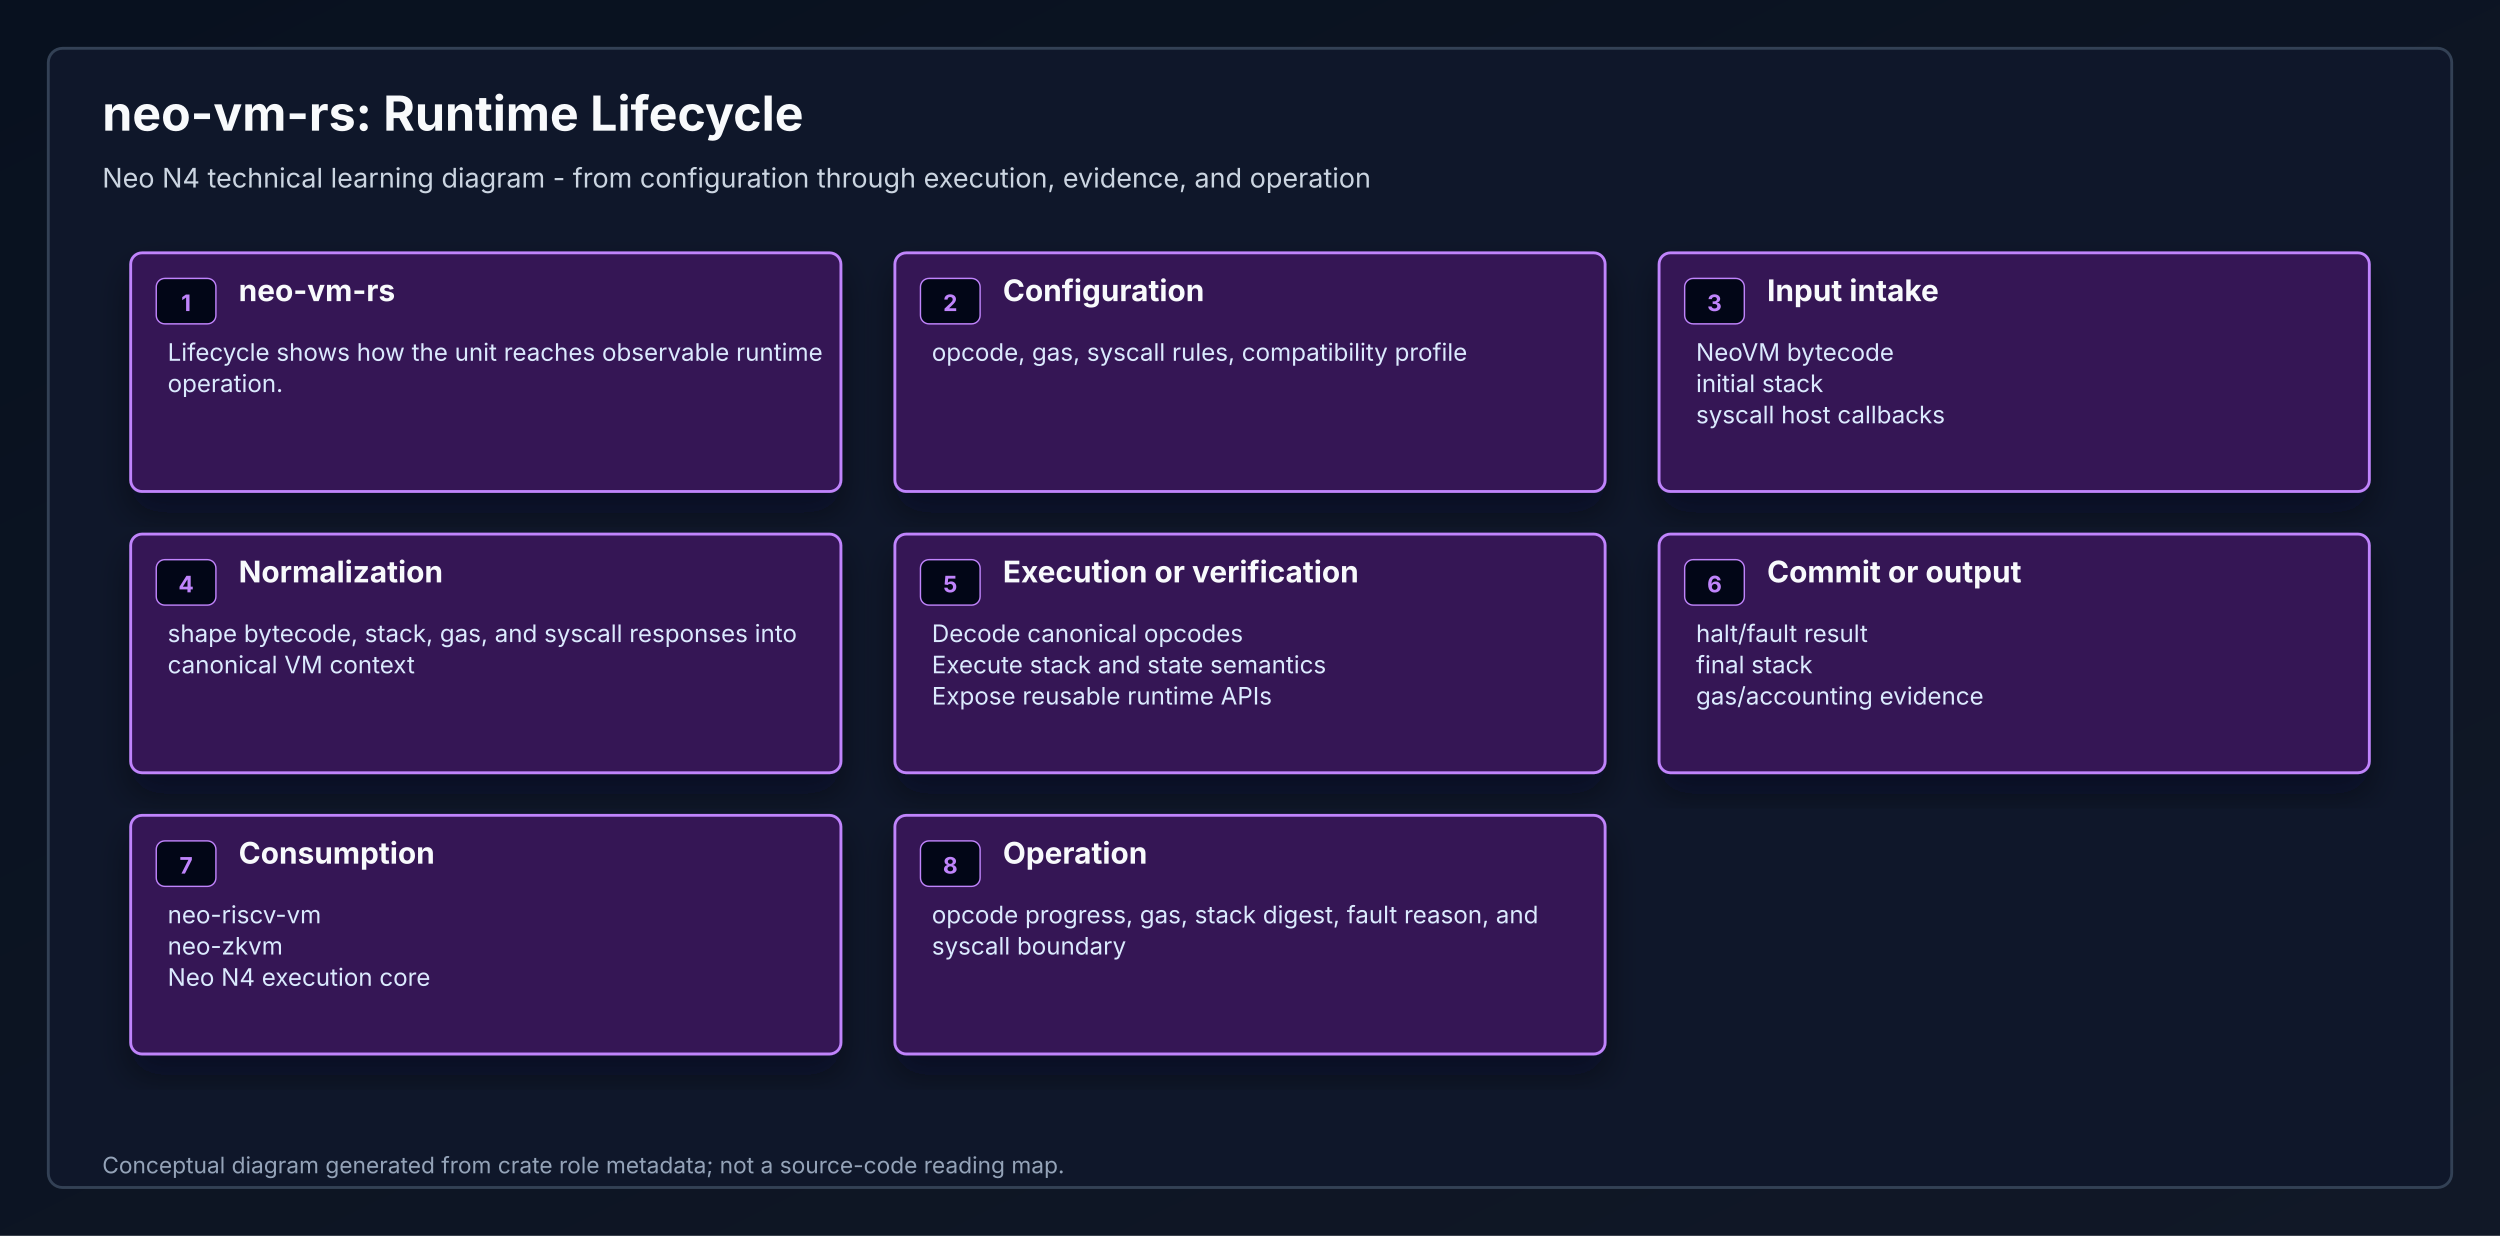
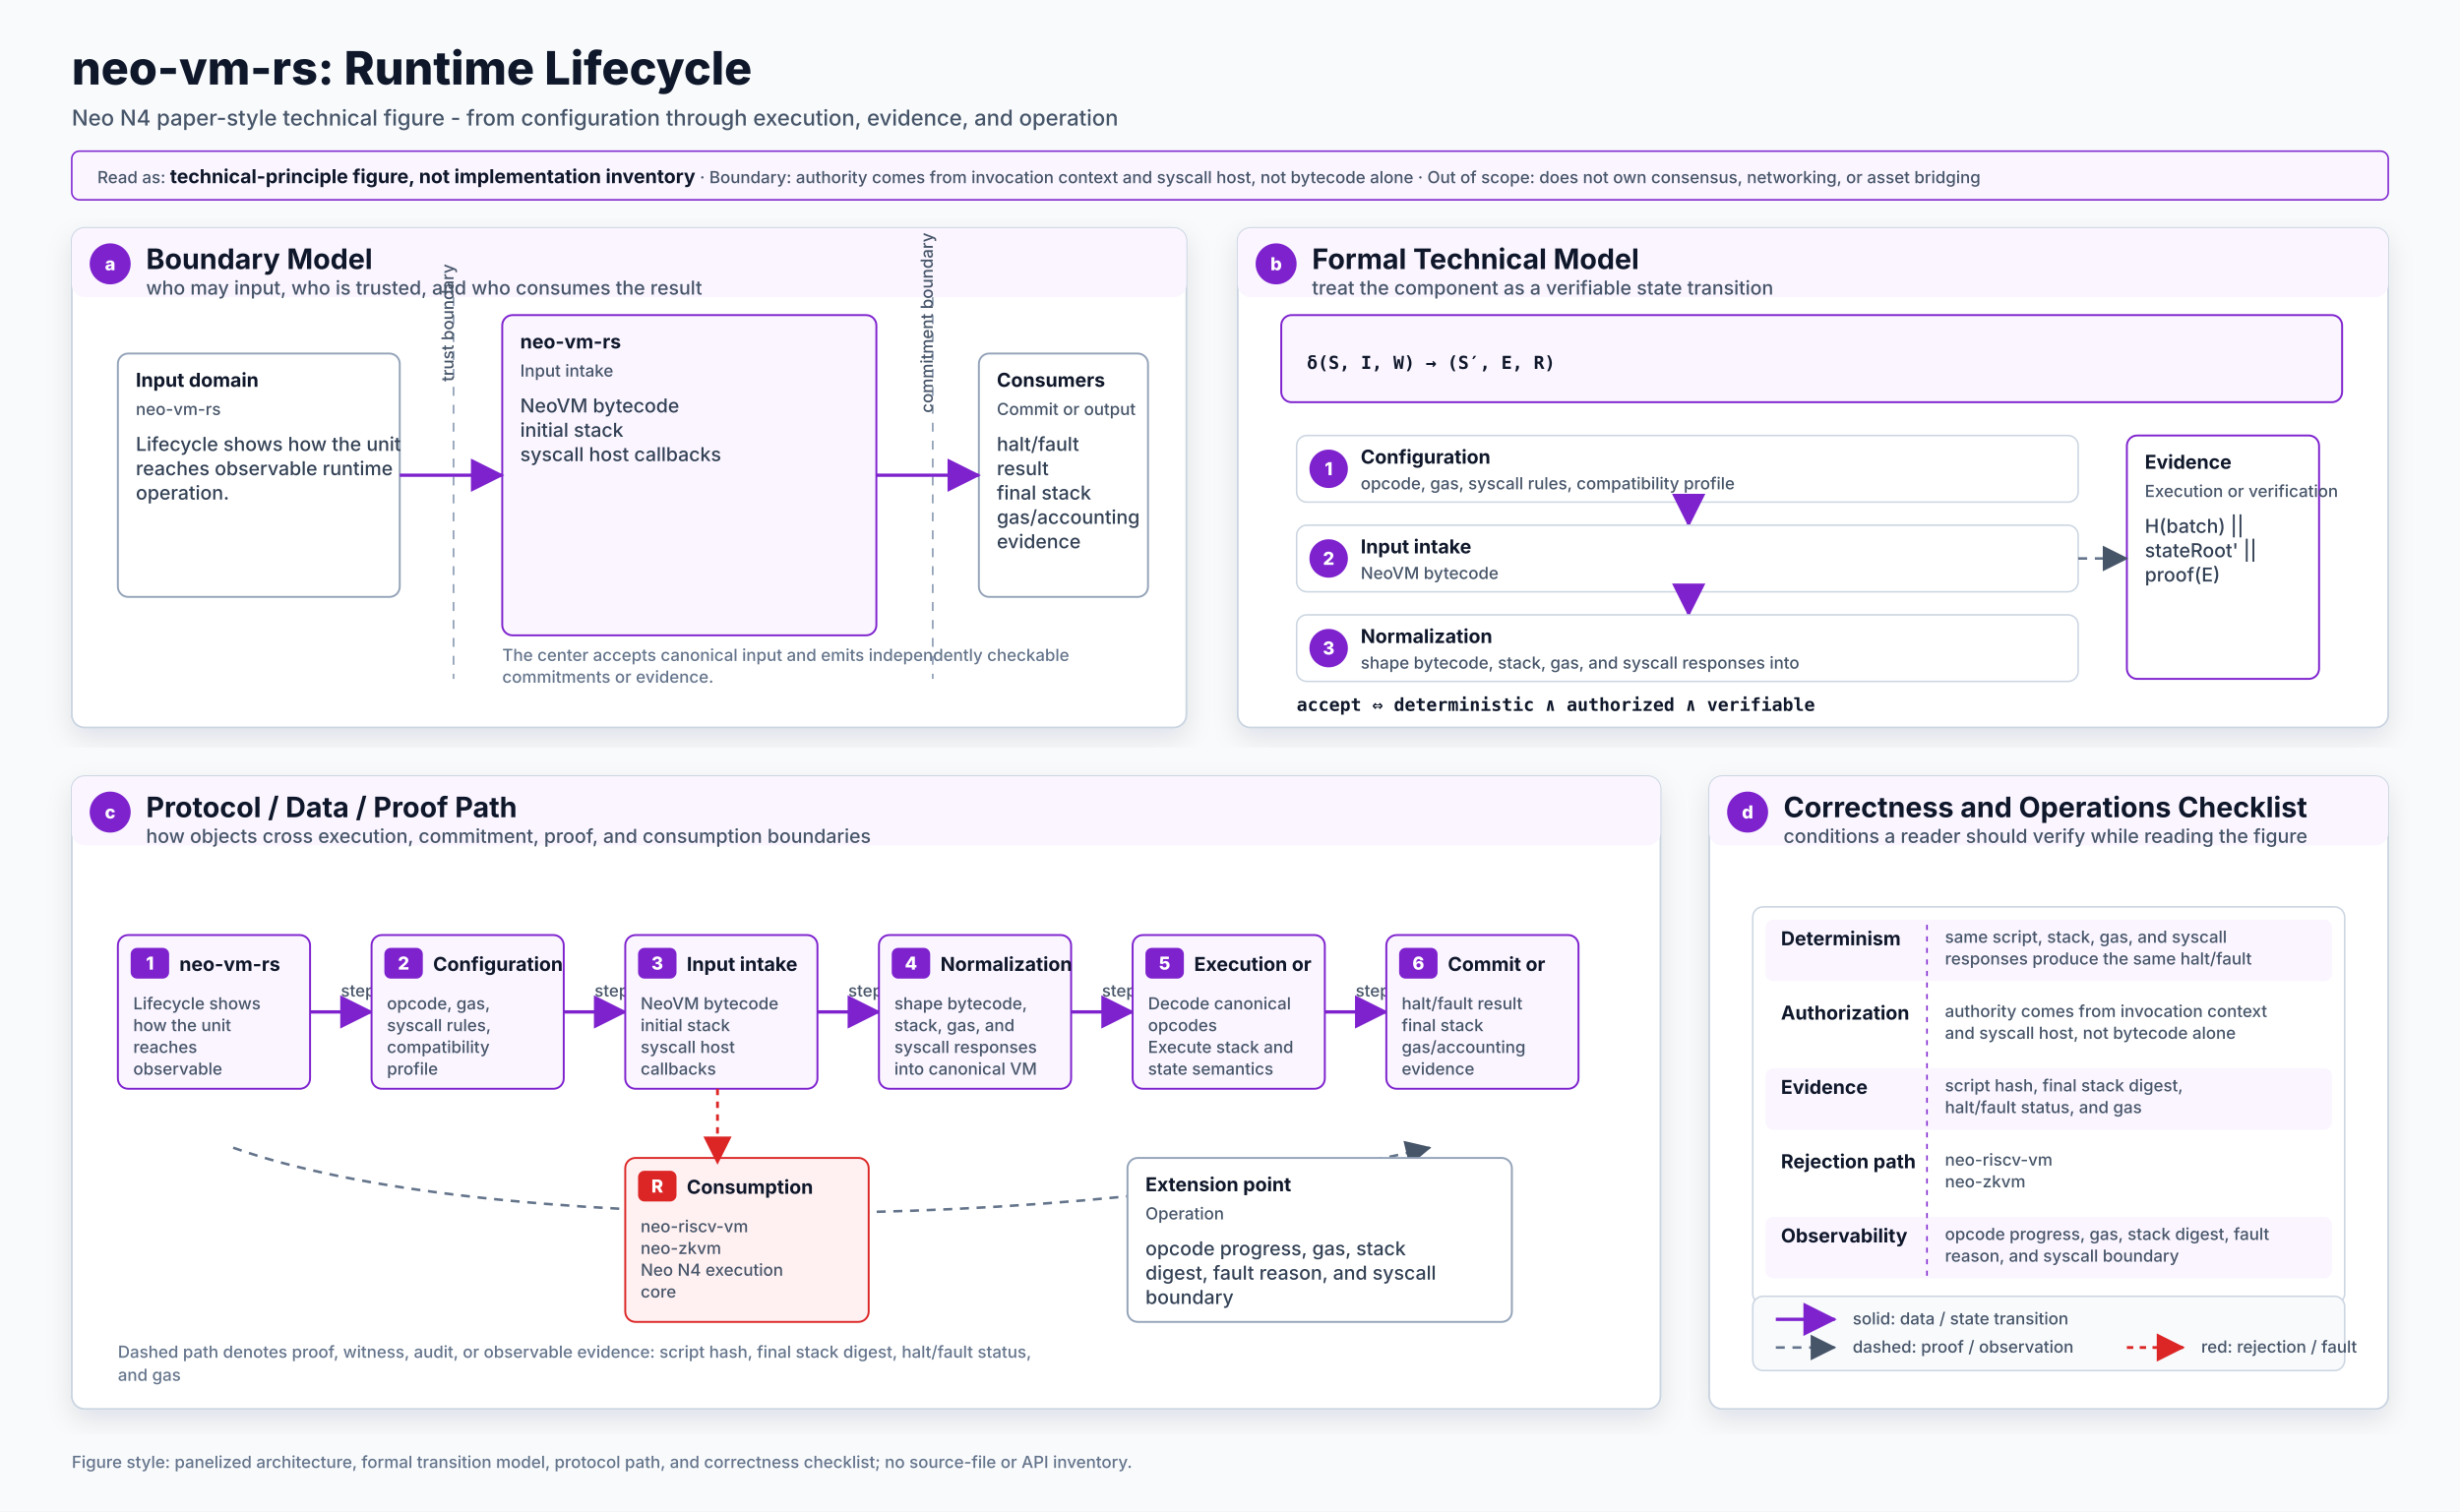
- <svg xmlns="http://www.w3.org/2000/svg" width="1760" height="870" viewBox="0 0 1760 870" role="img" aria-label="neo-vm-rs Runtime Lifecycle">
+ <svg xmlns="http://www.w3.org/2000/svg" width="1920" height="1180" viewBox="0 0 1920 1180" role="img" aria-label="neo-vm-rs Runtime Lifecycle">
  <defs>
-     <linearGradient id="bg" x1="0" y1="0" x2="1" y2="1">
-       <stop offset="0%" stop-color="#08111f" />
-       <stop offset="100%" stop-color="#111827" />
-     </linearGradient>
-     <filter id="shadow" x="-15%" y="-15%" width="130%" height="130%">
-       <feDropShadow dx="0" dy="14" stdDeviation="12" flood-color="#020617" flood-opacity="0.42" />
+     <marker id="arrow" viewBox="0 0 10 10" refX="9.4" refY="5" markerWidth="10" markerHeight="10" orient="auto">
+       <path d="M0,0 L10,5 L0,10 Z" fill="#475569" />
+     </marker>
+     <marker id="arrowAccent" viewBox="0 0 10 10" refX="9.4" refY="5" markerWidth="10" markerHeight="10" orient="auto">
+       <path d="M0,0 L10,5 L0,10 Z" fill="#7e22ce" />
+     </marker>
+     <marker id="arrowFault" viewBox="0 0 10 10" refX="9.4" refY="5" markerWidth="10" markerHeight="10" orient="auto">
+       <path d="M0,0 L10,5 L0,10 Z" fill="#dc2626" />
+     </marker>
+     <filter id="paperShadow" x="-3%" y="-4%" width="106%" height="108%">
+       <feDropShadow dx="0" dy="8" stdDeviation="10" flood-color="#0f172a" flood-opacity="0.10" />
    </filter>
+     <style>
+ .bg{fill:#f8fafc}.panel{fill:#ffffff;stroke:#cbd5e1;stroke-width:1.5;filter:url(#paperShadow)}
+ .panelTitle{font:700 22px 'Inter','Segoe UI',Arial,sans-serif;fill:#0f172a}.panelSub{font:500 15px 'Inter','Segoe UI',Arial,sans-serif;fill:#475569}
+ .title{font:800 36px 'Inter','Segoe UI',Arial,sans-serif;fill:#0f172a}.subtitle{font:500 17px 'Inter','Segoe UI',Arial,sans-serif;fill:#475569}
+ .small{font:500 13px 'Inter','Segoe UI',Arial,sans-serif;fill:#475569}.body{font:500 15px 'Inter','Segoe UI',Arial,sans-serif;fill:#334155}
+ .bodyStrong{font:750 15px 'Inter','Segoe UI',Arial,sans-serif;fill:#0f172a}.mono{font:650 14px 'Cascadia Mono','SFMono-Regular',Consolas,monospace;fill:#0f172a}
+ .label{font:800 14px 'Inter','Segoe UI',Arial,sans-serif;fill:#ffffff}.caption{font:500 13px 'Inter','Segoe UI',Arial,sans-serif;fill:#64748b}
+ .arrow{stroke:#475569;stroke-width:2.2;fill:none;marker-end:url(#arrow)}.arrowAccent{stroke:#7e22ce;stroke-width:2.6;fill:none;marker-end:url(#arrowAccent)}.arrowDash{stroke:#64748b;stroke-width:2;fill:none;stroke-dasharray:7 6;marker-end:url(#arrow)}.arrowFault{stroke:#dc2626;stroke-width:2.2;fill:none;stroke-dasharray:5 5;marker-end:url(#arrowFault)}
+ </style>
  </defs>
-   <rect width="1760" height="100%" fill="url(#bg)" />
-   <rect x="34" y="34" width="1692" height="802" rx="10" fill="#0f172a" stroke="#334155" stroke-width="2" />
-   <text x="72" y="92" fill="#f8fafc" font-family="Inter,Segoe UI,Arial,sans-serif" font-size="34" font-weight="700">neo-vm-rs: Runtime Lifecycle</text>
-   <text x="72" y="132" fill="#cbd5e1" font-family="Inter,Segoe UI,Arial,sans-serif" font-size="19">Neo N4 technical learning diagram - from configuration through execution, evidence, and operation</text>
-   <rect x="92" y="178" width="500" height="168" rx="8" fill="#341455" stroke="#c084fc" stroke-width="2" filter="url(#shadow)" />
-   <rect x="110" y="196" width="42" height="32" rx="6" fill="#020617" stroke="#c084fc" stroke-width="1" />
-   <text x="131" y="219" text-anchor="middle" fill="#c084fc" font-family="Inter,Segoe UI,Arial,sans-serif" font-size="16" font-weight="700">1</text>
-   <text x="168" y="212" fill="#f8fafc" font-family="Inter,Segoe UI,Arial,sans-serif" font-size="21" font-weight="700">neo-vm-rs</text>
-   <text x="118" y="254" fill="#dbeafe" font-family="Inter,Segoe UI,Arial,sans-serif" font-size="17">Lifecycle shows how the unit reaches observable runtime</text>
-   <text x="118" y="276" fill="#dbeafe" font-family="Inter,Segoe UI,Arial,sans-serif" font-size="17">operation.</text>
-   <rect x="630" y="178" width="500" height="168" rx="8" fill="#341455" stroke="#c084fc" stroke-width="2" filter="url(#shadow)" />
-   <rect x="648" y="196" width="42" height="32" rx="6" fill="#020617" stroke="#c084fc" stroke-width="1" />
-   <text x="669" y="219" text-anchor="middle" fill="#c084fc" font-family="Inter,Segoe UI,Arial,sans-serif" font-size="16" font-weight="700">2</text>
-   <text x="706" y="212" fill="#f8fafc" font-family="Inter,Segoe UI,Arial,sans-serif" font-size="21" font-weight="700">Configuration</text>
-   <text x="656" y="254" fill="#dbeafe" font-family="Inter,Segoe UI,Arial,sans-serif" font-size="17">opcode, gas, syscall rules, compatibility profile</text>
-   <rect x="1168" y="178" width="500" height="168" rx="8" fill="#341455" stroke="#c084fc" stroke-width="2" filter="url(#shadow)" />
-   <rect x="1186" y="196" width="42" height="32" rx="6" fill="#020617" stroke="#c084fc" stroke-width="1" />
-   <text x="1207" y="219" text-anchor="middle" fill="#c084fc" font-family="Inter,Segoe UI,Arial,sans-serif" font-size="16" font-weight="700">3</text>
-   <text x="1244" y="212" fill="#f8fafc" font-family="Inter,Segoe UI,Arial,sans-serif" font-size="21" font-weight="700">Input intake</text>
-   <text x="1194" y="254" fill="#dbeafe" font-family="Inter,Segoe UI,Arial,sans-serif" font-size="17">NeoVM bytecode</text>
-   <text x="1194" y="276" fill="#dbeafe" font-family="Inter,Segoe UI,Arial,sans-serif" font-size="17">initial stack</text>
-   <text x="1194" y="298" fill="#dbeafe" font-family="Inter,Segoe UI,Arial,sans-serif" font-size="17">syscall host callbacks</text>
-   <rect x="92" y="376" width="500" height="168" rx="8" fill="#341455" stroke="#c084fc" stroke-width="2" filter="url(#shadow)" />
-   <rect x="110" y="394" width="42" height="32" rx="6" fill="#020617" stroke="#c084fc" stroke-width="1" />
-   <text x="131" y="417" text-anchor="middle" fill="#c084fc" font-family="Inter,Segoe UI,Arial,sans-serif" font-size="16" font-weight="700">4</text>
-   <text x="168" y="410" fill="#f8fafc" font-family="Inter,Segoe UI,Arial,sans-serif" font-size="21" font-weight="700">Normalization</text>
-   <text x="118" y="452" fill="#dbeafe" font-family="Inter,Segoe UI,Arial,sans-serif" font-size="17">shape bytecode, stack, gas, and syscall responses into</text>
-   <text x="118" y="474" fill="#dbeafe" font-family="Inter,Segoe UI,Arial,sans-serif" font-size="17">canonical VM context</text>
-   <rect x="630" y="376" width="500" height="168" rx="8" fill="#341455" stroke="#c084fc" stroke-width="2" filter="url(#shadow)" />
-   <rect x="648" y="394" width="42" height="32" rx="6" fill="#020617" stroke="#c084fc" stroke-width="1" />
-   <text x="669" y="417" text-anchor="middle" fill="#c084fc" font-family="Inter,Segoe UI,Arial,sans-serif" font-size="16" font-weight="700">5</text>
-   <text x="706" y="410" fill="#f8fafc" font-family="Inter,Segoe UI,Arial,sans-serif" font-size="21" font-weight="700">Execution or verification</text>
-   <text x="656" y="452" fill="#dbeafe" font-family="Inter,Segoe UI,Arial,sans-serif" font-size="17">Decode canonical opcodes</text>
-   <text x="656" y="474" fill="#dbeafe" font-family="Inter,Segoe UI,Arial,sans-serif" font-size="17">Execute stack and state semantics</text>
-   <text x="656" y="496" fill="#dbeafe" font-family="Inter,Segoe UI,Arial,sans-serif" font-size="17">Expose reusable runtime APIs</text>
-   <rect x="1168" y="376" width="500" height="168" rx="8" fill="#341455" stroke="#c084fc" stroke-width="2" filter="url(#shadow)" />
-   <rect x="1186" y="394" width="42" height="32" rx="6" fill="#020617" stroke="#c084fc" stroke-width="1" />
-   <text x="1207" y="417" text-anchor="middle" fill="#c084fc" font-family="Inter,Segoe UI,Arial,sans-serif" font-size="16" font-weight="700">6</text>
-   <text x="1244" y="410" fill="#f8fafc" font-family="Inter,Segoe UI,Arial,sans-serif" font-size="21" font-weight="700">Commit or output</text>
-   <text x="1194" y="452" fill="#dbeafe" font-family="Inter,Segoe UI,Arial,sans-serif" font-size="17">halt/fault result</text>
-   <text x="1194" y="474" fill="#dbeafe" font-family="Inter,Segoe UI,Arial,sans-serif" font-size="17">final stack</text>
-   <text x="1194" y="496" fill="#dbeafe" font-family="Inter,Segoe UI,Arial,sans-serif" font-size="17">gas/accounting evidence</text>
-   <rect x="92" y="574" width="500" height="168" rx="8" fill="#341455" stroke="#c084fc" stroke-width="2" filter="url(#shadow)" />
-   <rect x="110" y="592" width="42" height="32" rx="6" fill="#020617" stroke="#c084fc" stroke-width="1" />
-   <text x="131" y="615" text-anchor="middle" fill="#c084fc" font-family="Inter,Segoe UI,Arial,sans-serif" font-size="16" font-weight="700">7</text>
-   <text x="168" y="608" fill="#f8fafc" font-family="Inter,Segoe UI,Arial,sans-serif" font-size="21" font-weight="700">Consumption</text>
-   <text x="118" y="650" fill="#dbeafe" font-family="Inter,Segoe UI,Arial,sans-serif" font-size="17">neo-riscv-vm</text>
-   <text x="118" y="672" fill="#dbeafe" font-family="Inter,Segoe UI,Arial,sans-serif" font-size="17">neo-zkvm</text>
-   <text x="118" y="694" fill="#dbeafe" font-family="Inter,Segoe UI,Arial,sans-serif" font-size="17">Neo N4 execution core</text>
-   <rect x="630" y="574" width="500" height="168" rx="8" fill="#341455" stroke="#c084fc" stroke-width="2" filter="url(#shadow)" />
-   <rect x="648" y="592" width="42" height="32" rx="6" fill="#020617" stroke="#c084fc" stroke-width="1" />
-   <text x="669" y="615" text-anchor="middle" fill="#c084fc" font-family="Inter,Segoe UI,Arial,sans-serif" font-size="16" font-weight="700">8</text>
-   <text x="706" y="608" fill="#f8fafc" font-family="Inter,Segoe UI,Arial,sans-serif" font-size="21" font-weight="700">Operation</text>
-   <text x="656" y="650" fill="#dbeafe" font-family="Inter,Segoe UI,Arial,sans-serif" font-size="17">opcode progress, gas, stack digest, fault reason, and</text>
-   <text x="656" y="672" fill="#dbeafe" font-family="Inter,Segoe UI,Arial,sans-serif" font-size="17">syscall boundary</text>
-   <text x="72" y="826" fill="#94a3b8" font-family="Inter,Segoe UI,Arial,sans-serif" font-size="16">Conceptual diagram generated from crate role metadata; not a source-code reading map.</text>
+   <rect class="bg" width="1920" height="1180" />
+   <text x="56" y="66" class="title">neo-vm-rs: Runtime Lifecycle</text>
+   <text x="56" y="98" class="subtitle">Neo N4 paper-style technical figure - from configuration through execution, evidence, and operation</text>
+   <rect x="56" y="118" width="1808" height="38" rx="6" fill="#faf5ff" stroke="#7e22ce" stroke-width="1.2" />
+   <text x="76" y="143" class="small">Read as: <tspan class="bodyStrong">technical-principle figure, not implementation inventory</tspan> · Boundary: authority comes from invocation context and syscall host, not bytecode alone · Out of scope: does not own consensus, networking, or asset bridging</text>
+   <rect x="56" y="178" width="870" height="390" rx="10" class="panel" />
+   <rect x="56" y="178" width="870" height="54" rx="10" fill="#faf5ff" stroke="#cbd5e1" stroke-width="0" />
+   <circle cx="86" cy="206" r="16" fill="#7e22ce" />
+   <text x="86" y="211" text-anchor="middle" class="label">a</text>
+   <text x="114" y="210" class="panelTitle">Boundary Model</text>
+   <text x="114" y="230" class="panelSub">who may input, who is trusted, and who consumes the result</text>
+   <rect x="966" y="178" width="898" height="390" rx="10" class="panel" />
+   <rect x="966" y="178" width="898" height="54" rx="10" fill="#faf5ff" stroke="#cbd5e1" stroke-width="0" />
+   <circle cx="996" cy="206" r="16" fill="#7e22ce" />
+   <text x="996" y="211" text-anchor="middle" class="label">b</text>
+   <text x="1024" y="210" class="panelTitle">Formal Technical Model</text>
+   <text x="1024" y="230" class="panelSub">treat the component as a verifiable state transition</text>
+   <rect x="56" y="606" width="1240" height="494" rx="10" class="panel" />
+   <rect x="56" y="606" width="1240" height="54" rx="10" fill="#faf5ff" stroke="#cbd5e1" stroke-width="0" />
+   <circle cx="86" cy="634" r="16" fill="#7e22ce" />
+   <text x="86" y="639" text-anchor="middle" class="label">c</text>
+   <text x="114" y="638" class="panelTitle">Protocol / Data / Proof Path</text>
+   <text x="114" y="658" class="panelSub">how objects cross execution, commitment, proof, and consumption boundaries</text>
+   <rect x="1334" y="606" width="530" height="494" rx="10" class="panel" />
+   <rect x="1334" y="606" width="530" height="54" rx="10" fill="#faf5ff" stroke="#cbd5e1" stroke-width="0" />
+   <circle cx="1364" cy="634" r="16" fill="#7e22ce" />
+   <text x="1364" y="639" text-anchor="middle" class="label">d</text>
+   <text x="1392" y="638" class="panelTitle">Correctness and Operations Checklist</text>
+   <text x="1392" y="658" class="panelSub">conditions a reader should verify while reading the figure</text>
+   <rect x="92" y="276" width="220" height="190" rx="8" fill="#ffffff" stroke="#94a3b8" stroke-width="1.5" />
+   <text x="106" y="302" class="bodyStrong">Input domain</text>
+   <text x="106" y="324" class="small">neo-vm-rs</text>
+   <text x="106" y="352" class="body">Lifecycle shows how the unit</text>
+   <text x="106" y="371" class="body">reaches observable runtime</text>
+   <text x="106" y="390" class="body">operation.</text>
+   <line x1="354" y1="232" x2="354" y2="530" stroke="#94a3b8" stroke-width="1.4" stroke-dasharray="7 7" />
+   <text x="354" y="252" class="small" text-anchor="middle" transform="rotate(-90 354 252)">trust boundary</text>
+   <rect x="392" y="246" width="292" height="250" rx="8" fill="#faf5ff" stroke="#7e22ce" stroke-width="1.5" />
+   <text x="406" y="272" class="bodyStrong">neo-vm-rs</text>
+   <text x="406" y="294" class="small">Input intake</text>
+   <text x="406" y="322" class="body">NeoVM bytecode</text>
+   <text x="406" y="341" class="body">initial stack</text>
+   <text x="406" y="360" class="body">syscall host callbacks</text>
+   <line x1="728" y1="232" x2="728" y2="530" stroke="#94a3b8" stroke-width="1.4" stroke-dasharray="7 7" />
+   <text x="728" y="252" class="small" text-anchor="middle" transform="rotate(-90 728 252)">commitment boundary</text>
+   <rect x="764" y="276" width="132" height="190" rx="8" fill="#ffffff" stroke="#94a3b8" stroke-width="1.5" />
+   <text x="778" y="302" class="bodyStrong">Consumers</text>
+   <text x="778" y="324" class="small">Commit or output</text>
+   <text x="778" y="352" class="body">halt/fault</text>
+   <text x="778" y="371" class="body">result</text>
+   <text x="778" y="390" class="body">final stack</text>
+   <text x="778" y="409" class="body">gas/accounting</text>
+   <text x="778" y="428" class="body">evidence</text>
+   <path class="arrowAccent" d="M312 371 C338 371 358 371 392 371" />
+   <path class="arrowAccent" d="M684 371 C706 371 730 371 764 371" />
+   <text x="392" y="516" class="caption">The center accepts canonical input and emits independently checkable</text>
+   <text x="392" y="533" class="caption">commitments or evidence.</text>
+   <rect x="1000" y="246" width="828" height="68" rx="8" fill="#faf5ff" stroke="#7e22ce" stroke-width="1.5" />
+   <text x="1020" y="288" class="mono">δ(S, I, W) → (S′, E, R)</text>
+   <rect x="1012" y="340" width="610" height="52" rx="8" fill="#ffffff" stroke="#cbd5e1" stroke-width="1.2" />
+   <circle cx="1037" cy="366" r="15" fill="#7e22ce" />
+   <text x="1037" y="371" text-anchor="middle" class="label">1</text>
+   <text x="1062" y="362" class="bodyStrong">Configuration</text>
+   <text x="1062" y="382" class="small">opcode, gas, syscall rules, compatibility profile</text>
+   <path class="arrowAccent" d="M1318 392 L1318 410" />
+   <rect x="1012" y="410" width="610" height="52" rx="8" fill="#ffffff" stroke="#cbd5e1" stroke-width="1.2" />
+   <circle cx="1037" cy="436" r="15" fill="#7e22ce" />
+   <text x="1037" y="441" text-anchor="middle" class="label">2</text>
+   <text x="1062" y="432" class="bodyStrong">Input intake</text>
+   <text x="1062" y="452" class="small">NeoVM bytecode</text>
+   <path class="arrowAccent" d="M1318 462 L1318 480" />
+   <rect x="1012" y="480" width="610" height="52" rx="8" fill="#ffffff" stroke="#cbd5e1" stroke-width="1.2" />
+   <circle cx="1037" cy="506" r="15" fill="#7e22ce" />
+   <text x="1037" y="511" text-anchor="middle" class="label">3</text>
+   <text x="1062" y="502" class="bodyStrong">Normalization</text>
+   <text x="1062" y="522" class="small">shape bytecode, stack, gas, and syscall responses into</text>
+   <rect x="1660" y="340" width="150" height="190" rx="8" fill="#ffffff" stroke="#7e22ce" stroke-width="1.5" />
+   <text x="1674" y="366" class="bodyStrong">Evidence</text>
+   <text x="1674" y="388" class="small">Execution or verification</text>
+   <text x="1674" y="416" class="body">H(batch) ||</text>
+   <text x="1674" y="435" class="body">stateRoot' ||</text>
+   <text x="1674" y="454" class="body">proof(E)</text>
+   <path class="arrowDash" d="M1622 436 C1642 436 1648 436 1660 436" />
+   <text x="1012" y="555" class="mono">accept ⇔ deterministic ∧ authorized ∧ verifiable</text>
+   <rect x="92" y="730" width="150" height="120" rx="8" fill="#faf5ff" stroke="#7e22ce" stroke-width="1.5" />
+   <rect x="102" y="740" width="30" height="24" rx="5" fill="#7e22ce" />
+   <text x="117" y="757" text-anchor="middle" class="label">1</text>
+   <text x="140" y="758" class="bodyStrong">neo-vm-rs</text>
+   <text x="104" y="788" class="small">Lifecycle shows</text>
+   <text x="104" y="805" class="small">how the unit</text>
+   <text x="104" y="822" class="small">reaches</text>
+   <text x="104" y="839" class="small">observable</text>
+   <path class="arrowAccent" d="M242 790 L290 790" />
+   <text x="266" y="778" class="small">step 1</text>
+   <rect x="290" y="730" width="150" height="120" rx="8" fill="#faf5ff" stroke="#7e22ce" stroke-width="1.5" />
+   <rect x="300" y="740" width="30" height="24" rx="5" fill="#7e22ce" />
+   <text x="315" y="757" text-anchor="middle" class="label">2</text>
+   <text x="338" y="758" class="bodyStrong">Configuration</text>
+   <text x="302" y="788" class="small">opcode, gas,</text>
+   <text x="302" y="805" class="small">syscall rules,</text>
+   <text x="302" y="822" class="small">compatibility</text>
+   <text x="302" y="839" class="small">profile</text>
+   <path class="arrowAccent" d="M440 790 L488 790" />
+   <text x="464" y="778" class="small">step 2</text>
+   <rect x="488" y="730" width="150" height="120" rx="8" fill="#faf5ff" stroke="#7e22ce" stroke-width="1.5" />
+   <rect x="498" y="740" width="30" height="24" rx="5" fill="#7e22ce" />
+   <text x="513" y="757" text-anchor="middle" class="label">3</text>
+   <text x="536" y="758" class="bodyStrong">Input intake</text>
+   <text x="500" y="788" class="small">NeoVM bytecode</text>
+   <text x="500" y="805" class="small">initial stack</text>
+   <text x="500" y="822" class="small">syscall host</text>
+   <text x="500" y="839" class="small">callbacks</text>
+   <path class="arrowAccent" d="M638 790 L686 790" />
+   <text x="662" y="778" class="small">step 3</text>
+   <rect x="686" y="730" width="150" height="120" rx="8" fill="#faf5ff" stroke="#7e22ce" stroke-width="1.5" />
+   <rect x="696" y="740" width="30" height="24" rx="5" fill="#7e22ce" />
+   <text x="711" y="757" text-anchor="middle" class="label">4</text>
+   <text x="734" y="758" class="bodyStrong">Normalization</text>
+   <text x="698" y="788" class="small">shape bytecode,</text>
+   <text x="698" y="805" class="small">stack, gas, and</text>
+   <text x="698" y="822" class="small">syscall responses</text>
+   <text x="698" y="839" class="small">into canonical VM</text>
+   <path class="arrowAccent" d="M836 790 L884 790" />
+   <text x="860" y="778" class="small">step 4</text>
+   <rect x="884" y="730" width="150" height="120" rx="8" fill="#faf5ff" stroke="#7e22ce" stroke-width="1.5" />
+   <rect x="894" y="740" width="30" height="24" rx="5" fill="#7e22ce" />
+   <text x="909" y="757" text-anchor="middle" class="label">5</text>
+   <text x="932" y="758" class="bodyStrong">Execution or</text>
+   <text x="896" y="788" class="small">Decode canonical</text>
+   <text x="896" y="805" class="small">opcodes</text>
+   <text x="896" y="822" class="small">Execute stack and</text>
+   <text x="896" y="839" class="small">state semantics</text>
+   <path class="arrowAccent" d="M1034 790 L1082 790" />
+   <text x="1058" y="778" class="small">step 5</text>
+   <rect x="1082" y="730" width="150" height="120" rx="8" fill="#faf5ff" stroke="#7e22ce" stroke-width="1.5" />
+   <rect x="1092" y="740" width="30" height="24" rx="5" fill="#7e22ce" />
+   <text x="1107" y="757" text-anchor="middle" class="label">6</text>
+   <text x="1130" y="758" class="bodyStrong">Commit or</text>
+   <text x="1094" y="788" class="small">halt/fault result</text>
+   <text x="1094" y="805" class="small">final stack</text>
+   <text x="1094" y="822" class="small">gas/accounting</text>
+   <text x="1094" y="839" class="small">evidence</text>
+   <path class="arrowDash" d="M182 896 C372 964 832 964 1116 896" />
+   <rect x="488" y="904" width="190" height="128" rx="8" fill="#fff1f2" stroke="#dc2626" stroke-width="1.5" />
+   <rect x="498" y="914" width="30" height="24" rx="5" fill="#dc2626" />
+   <text x="513" y="931" text-anchor="middle" class="label">R</text>
+   <text x="536" y="932" class="bodyStrong">Consumption</text>
+   <text x="500" y="962" class="small">neo-riscv-vm</text>
+   <text x="500" y="979" class="small">neo-zkvm</text>
+   <text x="500" y="996" class="small">Neo N4 execution</text>
+   <text x="500" y="1013" class="small">core</text>
+   <path class="arrowFault" d="M560 850 L560 908" />
+   <rect x="880" y="904" width="300" height="128" rx="8" fill="#ffffff" stroke="#94a3b8" stroke-width="1.5" />
+   <text x="894" y="930" class="bodyStrong">Extension point</text>
+   <text x="894" y="952" class="small">Operation</text>
+   <text x="894" y="980" class="body">opcode progress, gas, stack</text>
+   <text x="894" y="999" class="body">digest, fault reason, and syscall</text>
+   <text x="894" y="1018" class="body">boundary</text>
+   <text x="92" y="1060" class="caption">Dashed path denotes proof, witness, audit, or observable evidence: script hash, final stack digest, halt/fault status,</text>
+   <text x="92" y="1078" class="caption">and gas</text>
+   <rect x="1368" y="708" width="462" height="310" rx="8" fill="#ffffff" stroke="#cbd5e1" stroke-width="1.2" />
+   <rect x="1378" y="718" width="442" height="48" rx="6" fill="#faf5ff" />
+   <text x="1390" y="738" class="bodyStrong">Determinism</text>
+   <text x="1518" y="736" class="small">same script, stack, gas, and syscall</text>
+   <text x="1518" y="753" class="small">responses produce the same halt/fault</text>
+   <rect x="1378" y="776" width="442" height="48" rx="6" fill="#ffffff" />
+   <text x="1390" y="796" class="bodyStrong">Authorization</text>
+   <text x="1518" y="794" class="small">authority comes from invocation context</text>
+   <text x="1518" y="811" class="small">and syscall host, not bytecode alone</text>
+   <rect x="1378" y="834" width="442" height="48" rx="6" fill="#faf5ff" />
+   <text x="1390" y="854" class="bodyStrong">Evidence</text>
+   <text x="1518" y="852" class="small">script hash, final stack digest,</text>
+   <text x="1518" y="869" class="small">halt/fault status, and gas</text>
+   <rect x="1378" y="892" width="442" height="48" rx="6" fill="#ffffff" />
+   <text x="1390" y="912" class="bodyStrong">Rejection path</text>
+   <text x="1518" y="910" class="small">neo-riscv-vm</text>
+   <text x="1518" y="927" class="small">neo-zkvm</text>
+   <rect x="1378" y="950" width="442" height="48" rx="6" fill="#faf5ff" />
+   <text x="1390" y="970" class="bodyStrong">Observability</text>
+   <text x="1518" y="968" class="small">opcode progress, gas, stack digest, fault</text>
+   <text x="1518" y="985" class="small">reason, and syscall boundary</text>
+   <line x1="1504" y1="722" x2="1504" y2="998" stroke="#7e22ce" stroke-width="1.2" stroke-dasharray="4 5" />
+   <rect x="1368" y="1012" width="462" height="58" rx="8" fill="#f8fafc" stroke="#cbd5e1" stroke-width="1.2" />
+   <line x1="1386" y1="1030" x2="1432" y2="1030" stroke="#7e22ce" stroke-width="2.6" marker-end="url(#arrowAccent)" />
+   <text x="1446" y="1034" class="small">solid: data / state transition</text>
+   <line x1="1386" y1="1052" x2="1432" y2="1052" stroke="#64748b" stroke-width="2" stroke-dasharray="7 6" marker-end="url(#arrow)" />
+   <text x="1446" y="1056" class="small">dashed: proof / observation</text>
+   <line x1="1660" y1="1052" x2="1704" y2="1052" stroke="#dc2626" stroke-width="2.2" stroke-dasharray="5 5" marker-end="url(#arrowFault)" />
+   <text x="1718" y="1056" class="small">red: rejection / fault</text>
+   <text x="56" y="1146" class="caption">Figure style: panelized architecture, formal transition model, protocol path, and correctness checklist; no source-file or API inventory.</text>
</svg>
